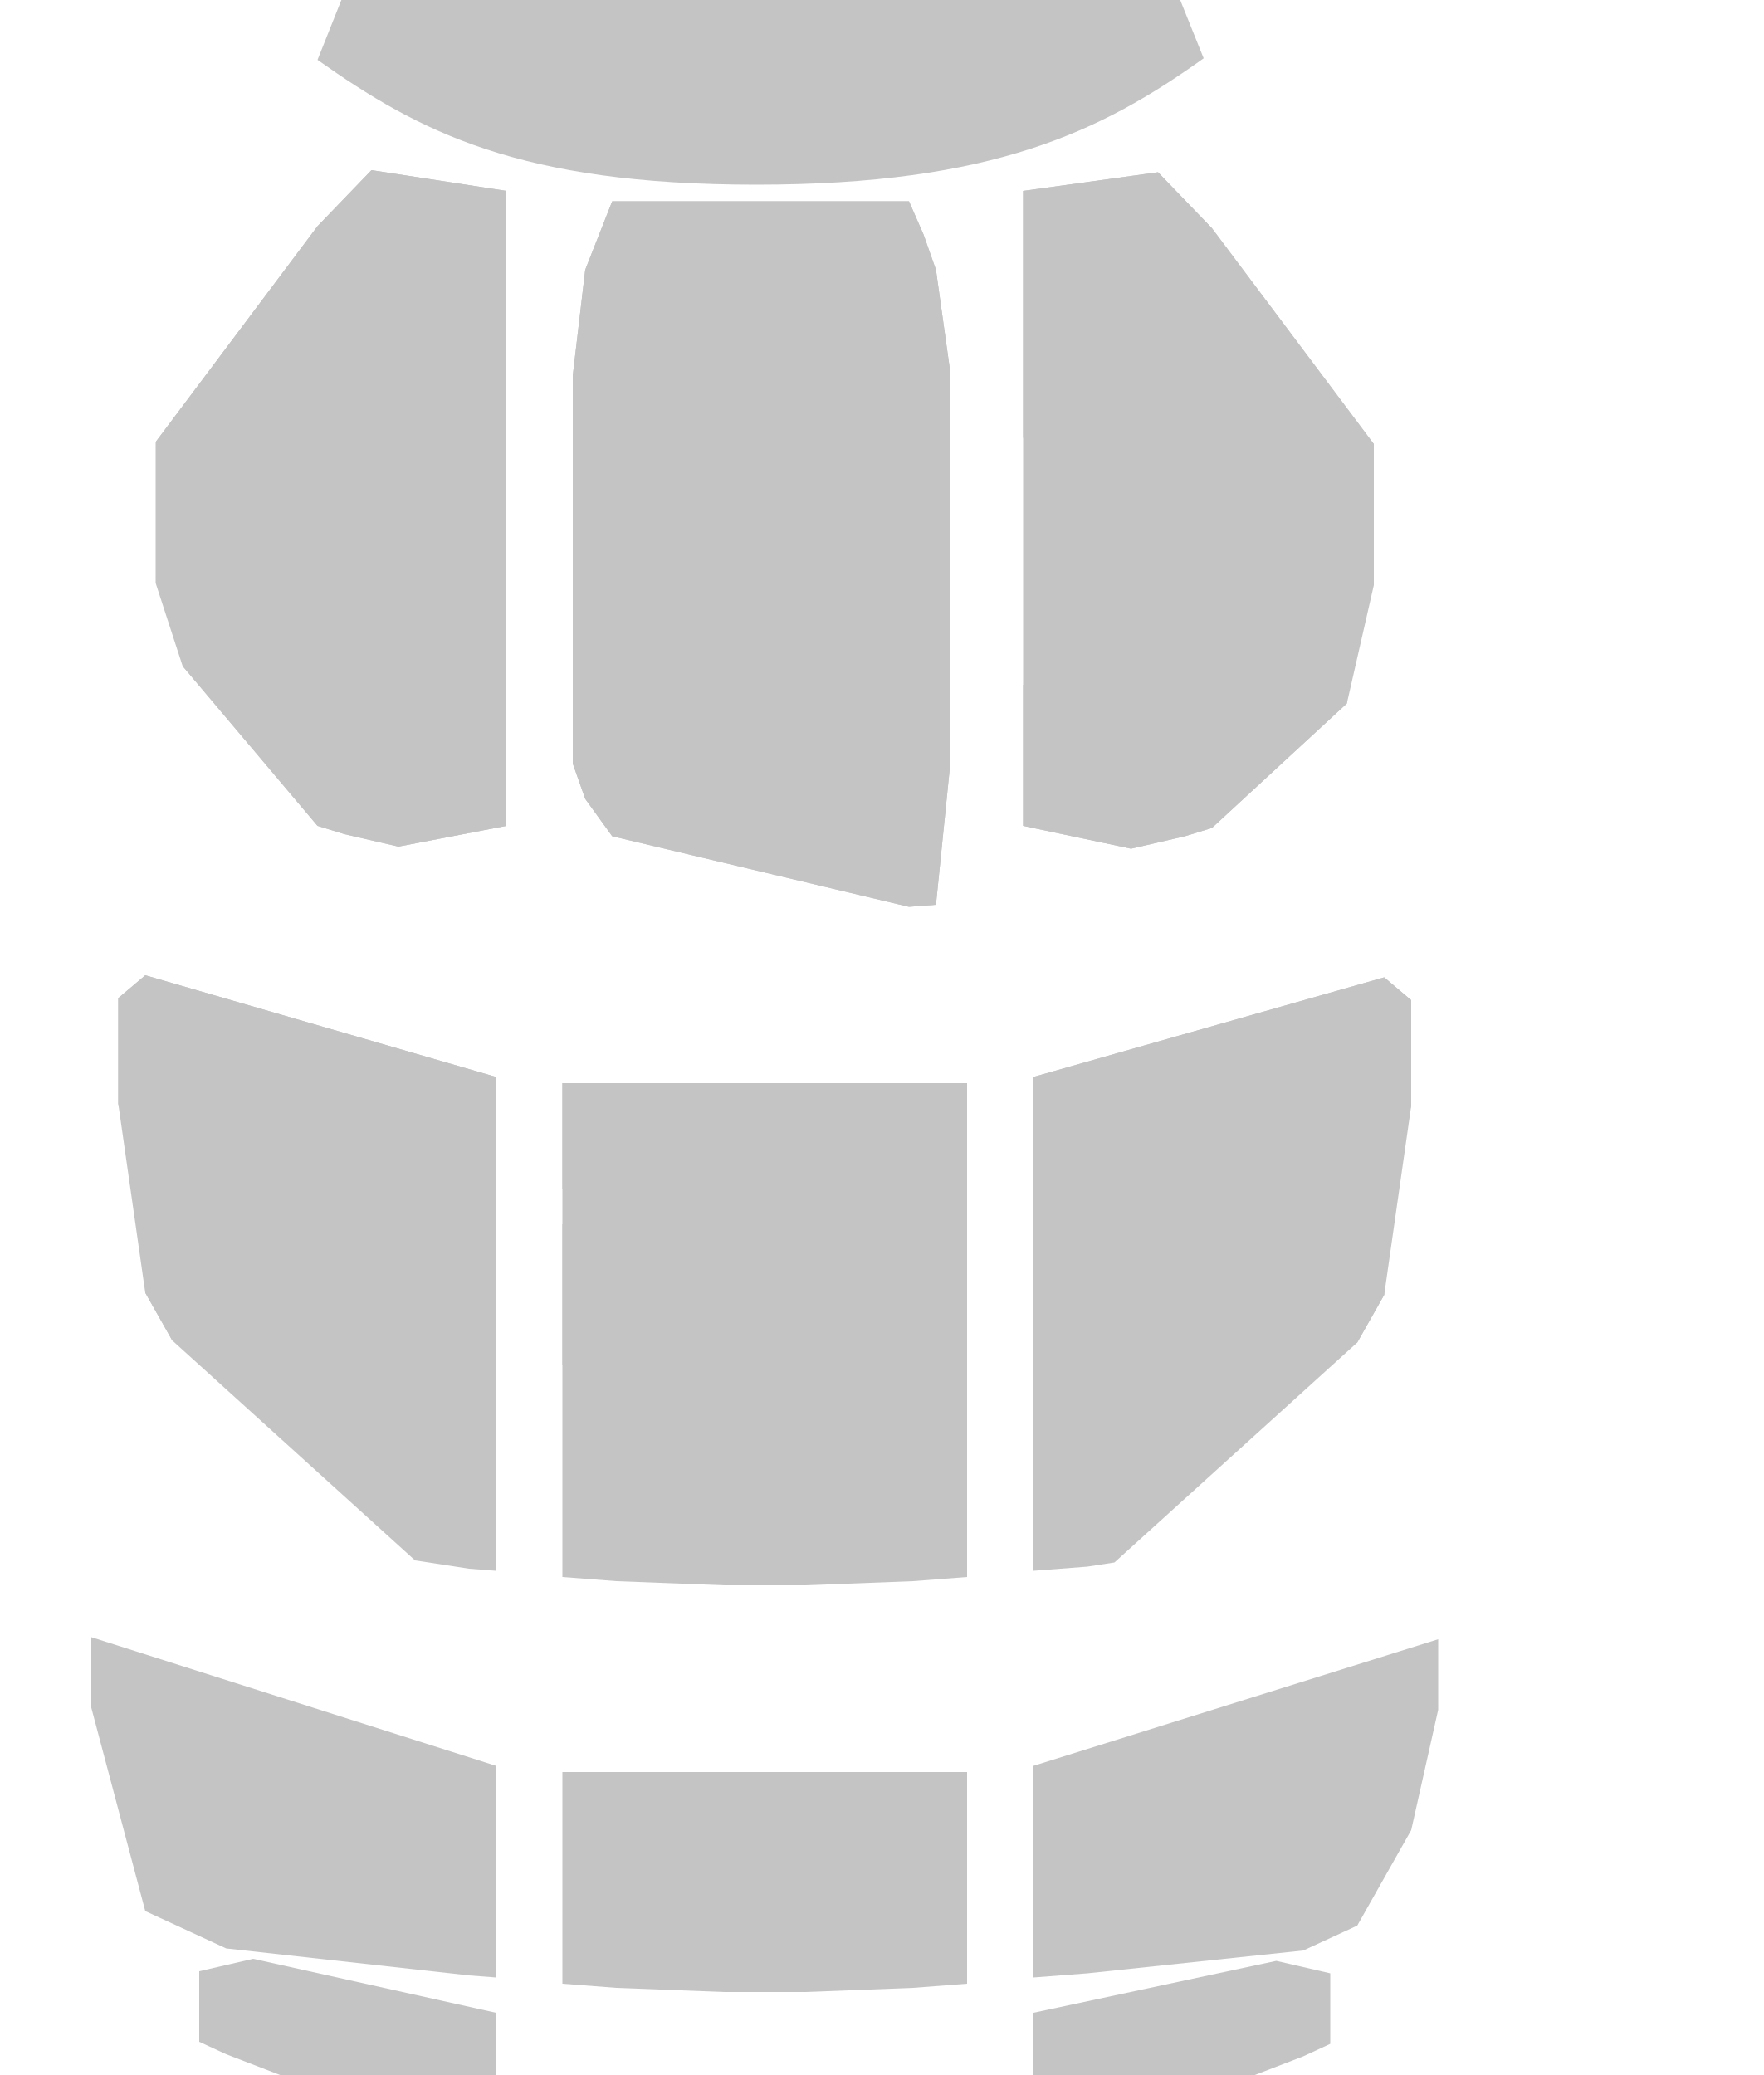
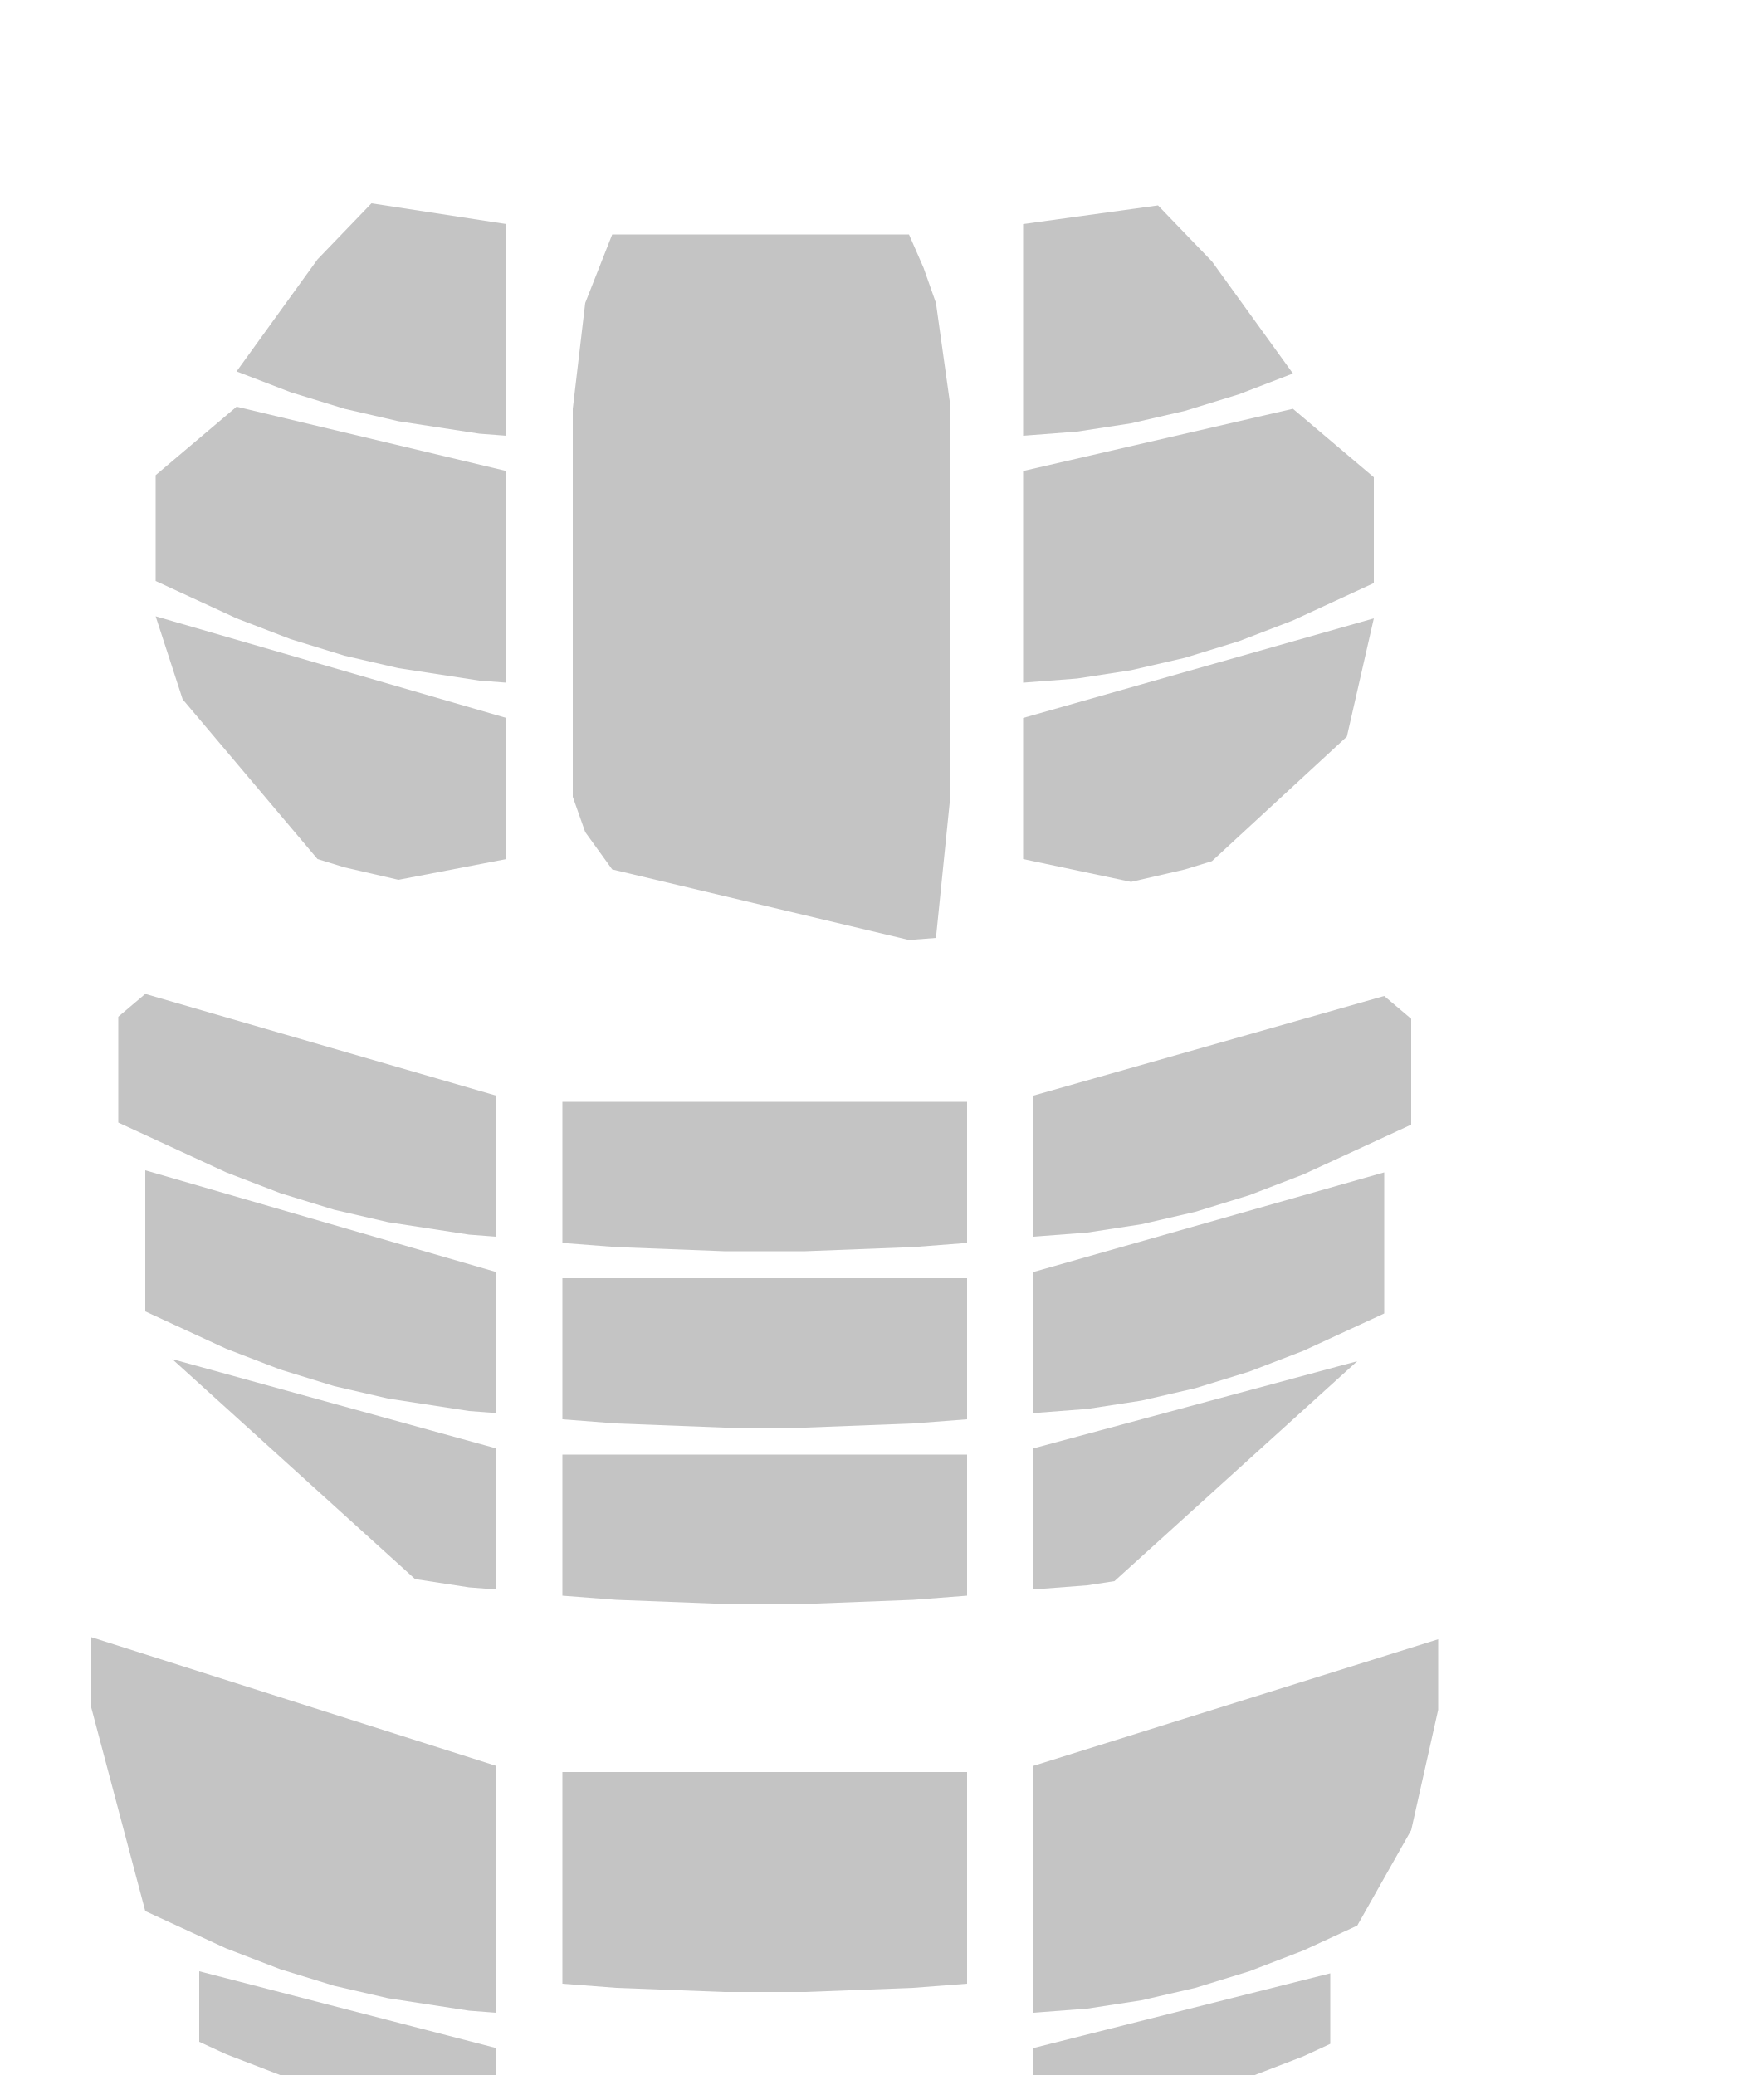
<svg xmlns="http://www.w3.org/2000/svg" baseProfile="full" height="1000px" version="1.1" width="850px">
  <defs />
-   <path d="M550.159 0L580 74.095C530.917 109.159 478.66 135 364.405 135C250.15 135 201.937 109.461 153 74.847L182.841 0H550.159Z" fill="#C4C4C4" transform="matrix(1, 0, 0, 1, 0, -46)" />
-   <polygon fill="#C4C4C4" id="section-constant" points="244,92 244,398.0 192,408.0 166,402.0 153,398.0 88,321.0 75,281.0 75,213.0 153,109 179,82" />
-   <polygon fill="#C4C4C4" id="section-constant" points="438,437.0 295,403.0 282,385.0 276,368.0 276,334.0 315,319.0 406,319.0 458,333.0 458,367.0 451,436.0" />
-   <polygon fill="#C4C4C4" id="section-constant" points="295,97 438,97 445,113 451,130.0 458,180.0 458,214.0 445,215.0 393,218.0 341,218.0 289,216.0 276,215.0 276,181.0 282,130.0" />
-   <polygon fill="#C4C4C4" id="section-constant" points="493,398.0 493,92 558,83 584,110 662,214.0 662,282.0 649,339.0 584,399.0 571,403.0 545,409.0" />
-   <polygon fill="#C4C4C4" id="section-constant" points="239,519.0 239,757.0 226,756.0 200,752.0 83,646.0 70,623.0 57,532.0 57,481.0 70,470.0" />
-   <polygon fill="#C4C4C4" id="section-constant" points="271,760.0 271,522.0 466,522.0 466,760.0 440,762.0 388,764.0 349,764.0 297,762.0" />
-   <polygon fill="#C4C4C4" id="section-constant" points="694.474,742.995 694.474,742.995 707.474,742.995 707.474,742.995" />
-   <polygon fill="#C4C4C4" id="section-constant" points="498,757.0 498,519.0 667,471.0 680,482.0 680,533.0 667,624.0 654,647.0 537,753.0 524,755.0" />
-   <polygon fill="#C4C4C4" id="section-constant" points="44,823.0 44,789.0 239,851.0 239,953.0 226,952.0 109,939.0 70,921.0" />
-   <polygon fill="#C4C4C4" id="section-constant" points="271,956.0 271,854.0 466,854.0 466,956.0 440,958.0 388,960.0 349,960.0 297,958.0" />
-   <polygon fill="#C4C4C4" id="section-constant" points="693,790.0 693,824.0 680,882.0 654,928.0 628,940.0 524,951.0 498,953.0 498,851.0" />
-   <polygon fill="#C4C4C4" id="section-orchestra-rear-sides" points="88,321.0 179,320.0 244,330.0 244,398.0 192,408.0 166,402.0 153,398.0" />
-   <polygon fill="#C4C4C4" id="section-orchestra-rear-sides" points="493,398.0 493,330.0 558,321.0 649,322.0 649,339.0 584,399.0 571,403.0 545,409.0" />
-   <polygon fill="#C4C4C4" id="section-orchestra-front-sides" points="244,92 244,211.0 205,223.0 88,219.0 75,213.0 153,109 179,82" />
-   <polygon fill="#C4C4C4" id="section-orchestra-front-sides" points="493,211.0 493,92 558,83 584,110 662,214.0 649,220.0 545,222.0" />
-   <polygon fill="#C4C4C4" id="section-orchestra-center" points="295,97 438,97 445,113 451,130.0 458,180.0 458,367.0 451,436.0 438,437.0 295,403.0 282,385.0 276,368.0 276,181.0 282,130.0" />
-   <polygon fill="#C4C4C4" id="section-mezzanine-mid" points="70,623.0 70,589.0 161,591.0 239,604.0 239,655.0 187,665.0 122,663.0 109,658.0 83,646.0" />
-   <polygon fill="#C4C4C4" id="section-mezzanine-mid" points="271,658.0 271,590.0 466,590.0 466,658.0 453,659.0 414,661.0 388,662.0 349,662.0 297,660.0" />
-   <polygon fill="#C4C4C4" id="section-mezzanine-mid" points="498,655.0 498,604.0 589,588.0 667,590.0 667,624.0 654,647.0 628,659.0 615,664.0 563,663.0" />
-   <polygon fill="#C4C4C4" id="section-mezzanine-front" points="239,519.0 239,587.0 148,587.0 96,584.0 70,572.0 57,532.0 57,481.0 70,470.0" />
-   <polygon fill="#C4C4C4" id="section-mezzanine-front" points="271,573.0 271,522.0 466,522.0 466,573.0 440,575.0 388,577.0 349,577.0 297,575.0" />
-   <polygon fill="#C4C4C4" id="section-mezzanine-front" points="498,587.0 498,519.0 667,471.0 680,482.0 680,533.0 667,573.0 641,585.0" />
-   <polygon fill="#C4C4C4" id="section-balcony-rear-rows-h-l" points="239,970.0 239,1021.0 226,1020.0 187,1014.0 161,1008.0 135,1000.0 109,990.0 96,984.0 96,950.0 122,944.0" />
-   <polygon fill="#C4C4C4" id="section-balcony-rear-rows-h-l" points="498,1021.0 498,970.0 615,945.0 641,951.0 641,985.0 628,991.0 602,1001.0 576,1009.0 550,1015.0 524,1019.0" />
+   <polygon fill="#C4C4C4" id="section-orchestra-front-sides" points="244.0,108.0 244.0,210.0 231.0,209.0 192.0,203.0 166.0,197.0 140.0,189.0 114.0,179.0 153.0,125.0 179.0,98.0" />
+   <polygon fill="#C4C4C4" id="section-orchestra-front-sides" points="493.0,210.0 493.0,108.0 558.0,99.0 584.0,126.0 623.0,180.0 597.0,190.0 571.0,198.0 545.0,204.0 519.0,208.0" />
+   <polygon fill="#C4C4C4" id="section-constant" points="244.0,227.0 244.0,329.0 231.0,328.0 192.0,322.0 166.0,316.0 140.0,308.0 114.0,298.0 75.0,280.0 75.0,229.0 114.0,196.0" />
+   <polygon fill="#C4C4C4" id="section-constant" points="493.0,329.0 493.0,227.0 623.0,197.0 662.0,230.0 662.0,281.0 623.0,299.0 597.0,309.0 571.0,317.0 545.0,323.0 519.0,327.0" />
+   <polygon fill="#C4C4C4" id="section-constant" points="200.0,761.0 83.0,655.0 239.0,698.0 239.0,766.0 226.0,765.0" />
+   <polygon fill="#C4C4C4" id="section-constant" points="271.0,769.0 271.0,701.0 466.0,701.0 466.0,769.0 440.0,771.0 388.0,773.0 349.0,773.0 297.0,771.0" />
+   <polygon fill="#C4C4C4" id="section-constant" points="498.0,766.0 498.0,698.0 654.0,656.0 537.0,762.0 524.0,764.0" />
+   <polygon fill="#C4C4C4" id="section-constant" points="70.0,921.0 44.0,823.0 44.0,789.0 239.0,851.0 239.0,970.0 226.0,969.0 187.0,963.0 161.0,957.0 135.0,949.0 109.0,939.0" />
+   <polygon fill="#C4C4C4" id="section-constant" points="271.0,956.0 271.0,854.0 466.0,854.0 466.0,956.0 440.0,958.0 388.0,960.0 349.0,960.0 297.0,958.0" />
+   <polygon fill="#C4C4C4" id="section-constant" points="498.0,970.0 498.0,851.0 693.0,790.0 693.0,824.0 680.0,882.0 654.0,928.0 628.0,940.0 602.0,950.0 576.0,958.0 550.0,964.0 524.0,968.0" />
+   <polygon fill="#C4C4C4" id="section-orchestra-rear-sides" points="244.0,414.0 192.0,424.0 166.0,418.0 153.0,414.0 88.0,337.0 75.0,297.0 244.0,346.0" />
+   <polygon fill="#C4C4C4" id="section-orchestra-rear-sides" points="545.0,425.0 493.0,414.0 493.0,346.0 662.0,298.0 649.0,355.0 584.0,415.0 571.0,419.0" />
+   <polygon fill="#C4C4C4" id="section-orchestra-center" points="458.0,196.0 458.0,383.0 451.0,452.0 438.0,453.0 295.0,419.0 282.0,401.0 276.0,384.0 276.0,197.0 282.0,146.0 295.0,113.0 438.0,113.0 445.0,129.0 451.0,146.0" />
+   <polygon fill="#C4C4C4" id="section-mezzanine-front" points="239.0,528.0 239.0,596.0 226.0,595.0 187.0,589.0 161.0,583.0 135.0,575.0 109.0,565.0 57.0,541.0 57.0,490.0 70.0,479.0" />
+   <polygon fill="#C4C4C4" id="section-mezzanine-front" points="273.474,88.995 273.474,88.995" />
+   <polygon fill="#C4C4C4" id="section-mezzanine-front" points="271.0,599.0 271.0,531.0 466.0,531.0 466.0,599.0 440.0,601.0 388.0,603.0 349.0,603.0 297.0,601.0" />
+   <polygon fill="#C4C4C4" id="section-mezzanine-front" points="498.0,596.0 498.0,528.0 667.0,480.0 680.0,491.0 680.0,542.0 628.0,566.0 602.0,576.0 576.0,584.0 550.0,590.0 524.0,594.0" />
+   <polygon fill="#C4C4C4" id="section-mezzanine-mid" points="70.0,632.0 70.0,564.0 239.0,613.0 239.0,681.0 226.0,680.0 187.0,674.0 161.0,668.0 135.0,660.0 109.0,650.0" />
+   <polygon fill="#C4C4C4" id="section-mezzanine-mid" points="271.0,684.0 271.0,616.0 466.0,616.0 466.0,684.0 440.0,686.0 388.0,688.0 349.0,688.0 297.0,686.0" />
+   <polygon fill="#C4C4C4" id="section-mezzanine-mid" points="667.0,565.0 667.0,633.0 628.0,651.0 602.0,661.0 576.0,669.0 550.0,675.0 524.0,679.0 498.0,681.0 498.0,613.0" />
+   <polygon fill="#C4C4C4" id="section-balcony-rear-rows-h-l" points="96.0,984.0 96.0,950.0 239.0,987.0 239.0,1021.0 226.0,1020.0 187.0,1014.0 161.0,1008.0 135.0,1000.0 109.0,990.0" />
+   <polygon fill="#C4C4C4" id="section-balcony-rear-rows-h-l" points="641.0,951.0 641.0,985.0 628.0,991.0 602.0,1001.0 576.0,1009.0 550.0,1015.0 524.0,1019.0 498.0,1021.0 498.0,987.0" />
</svg>
